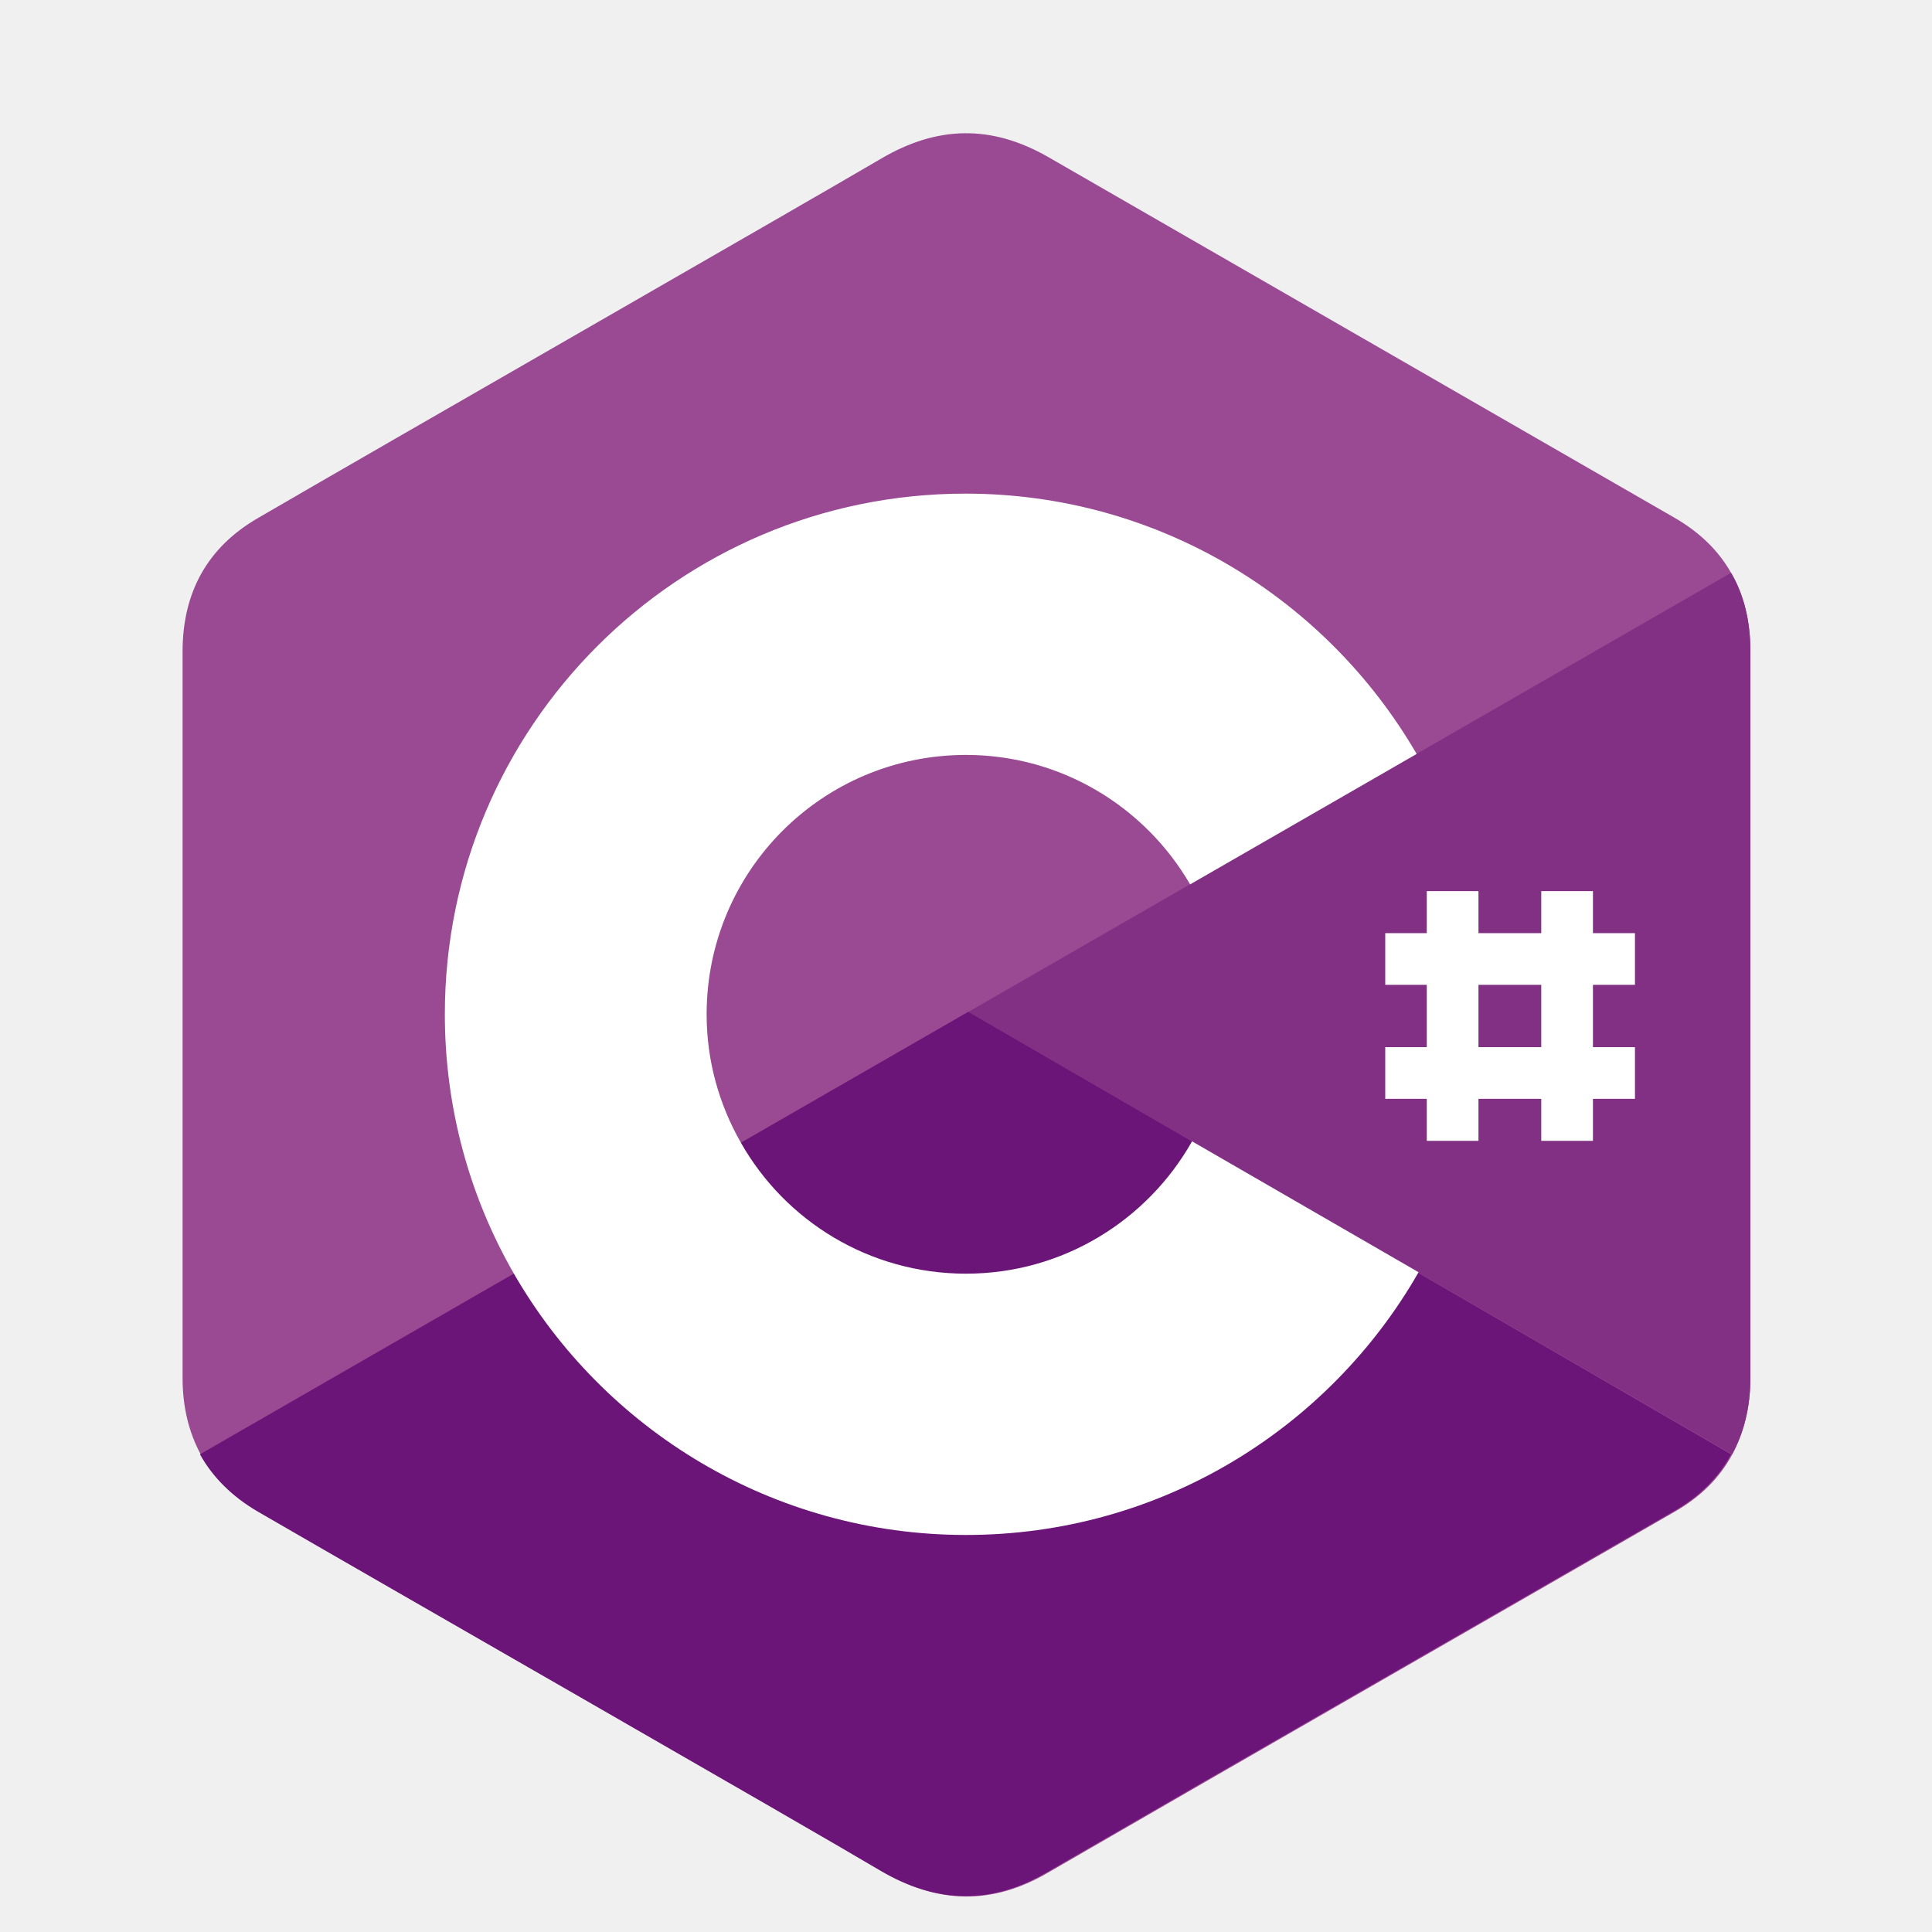
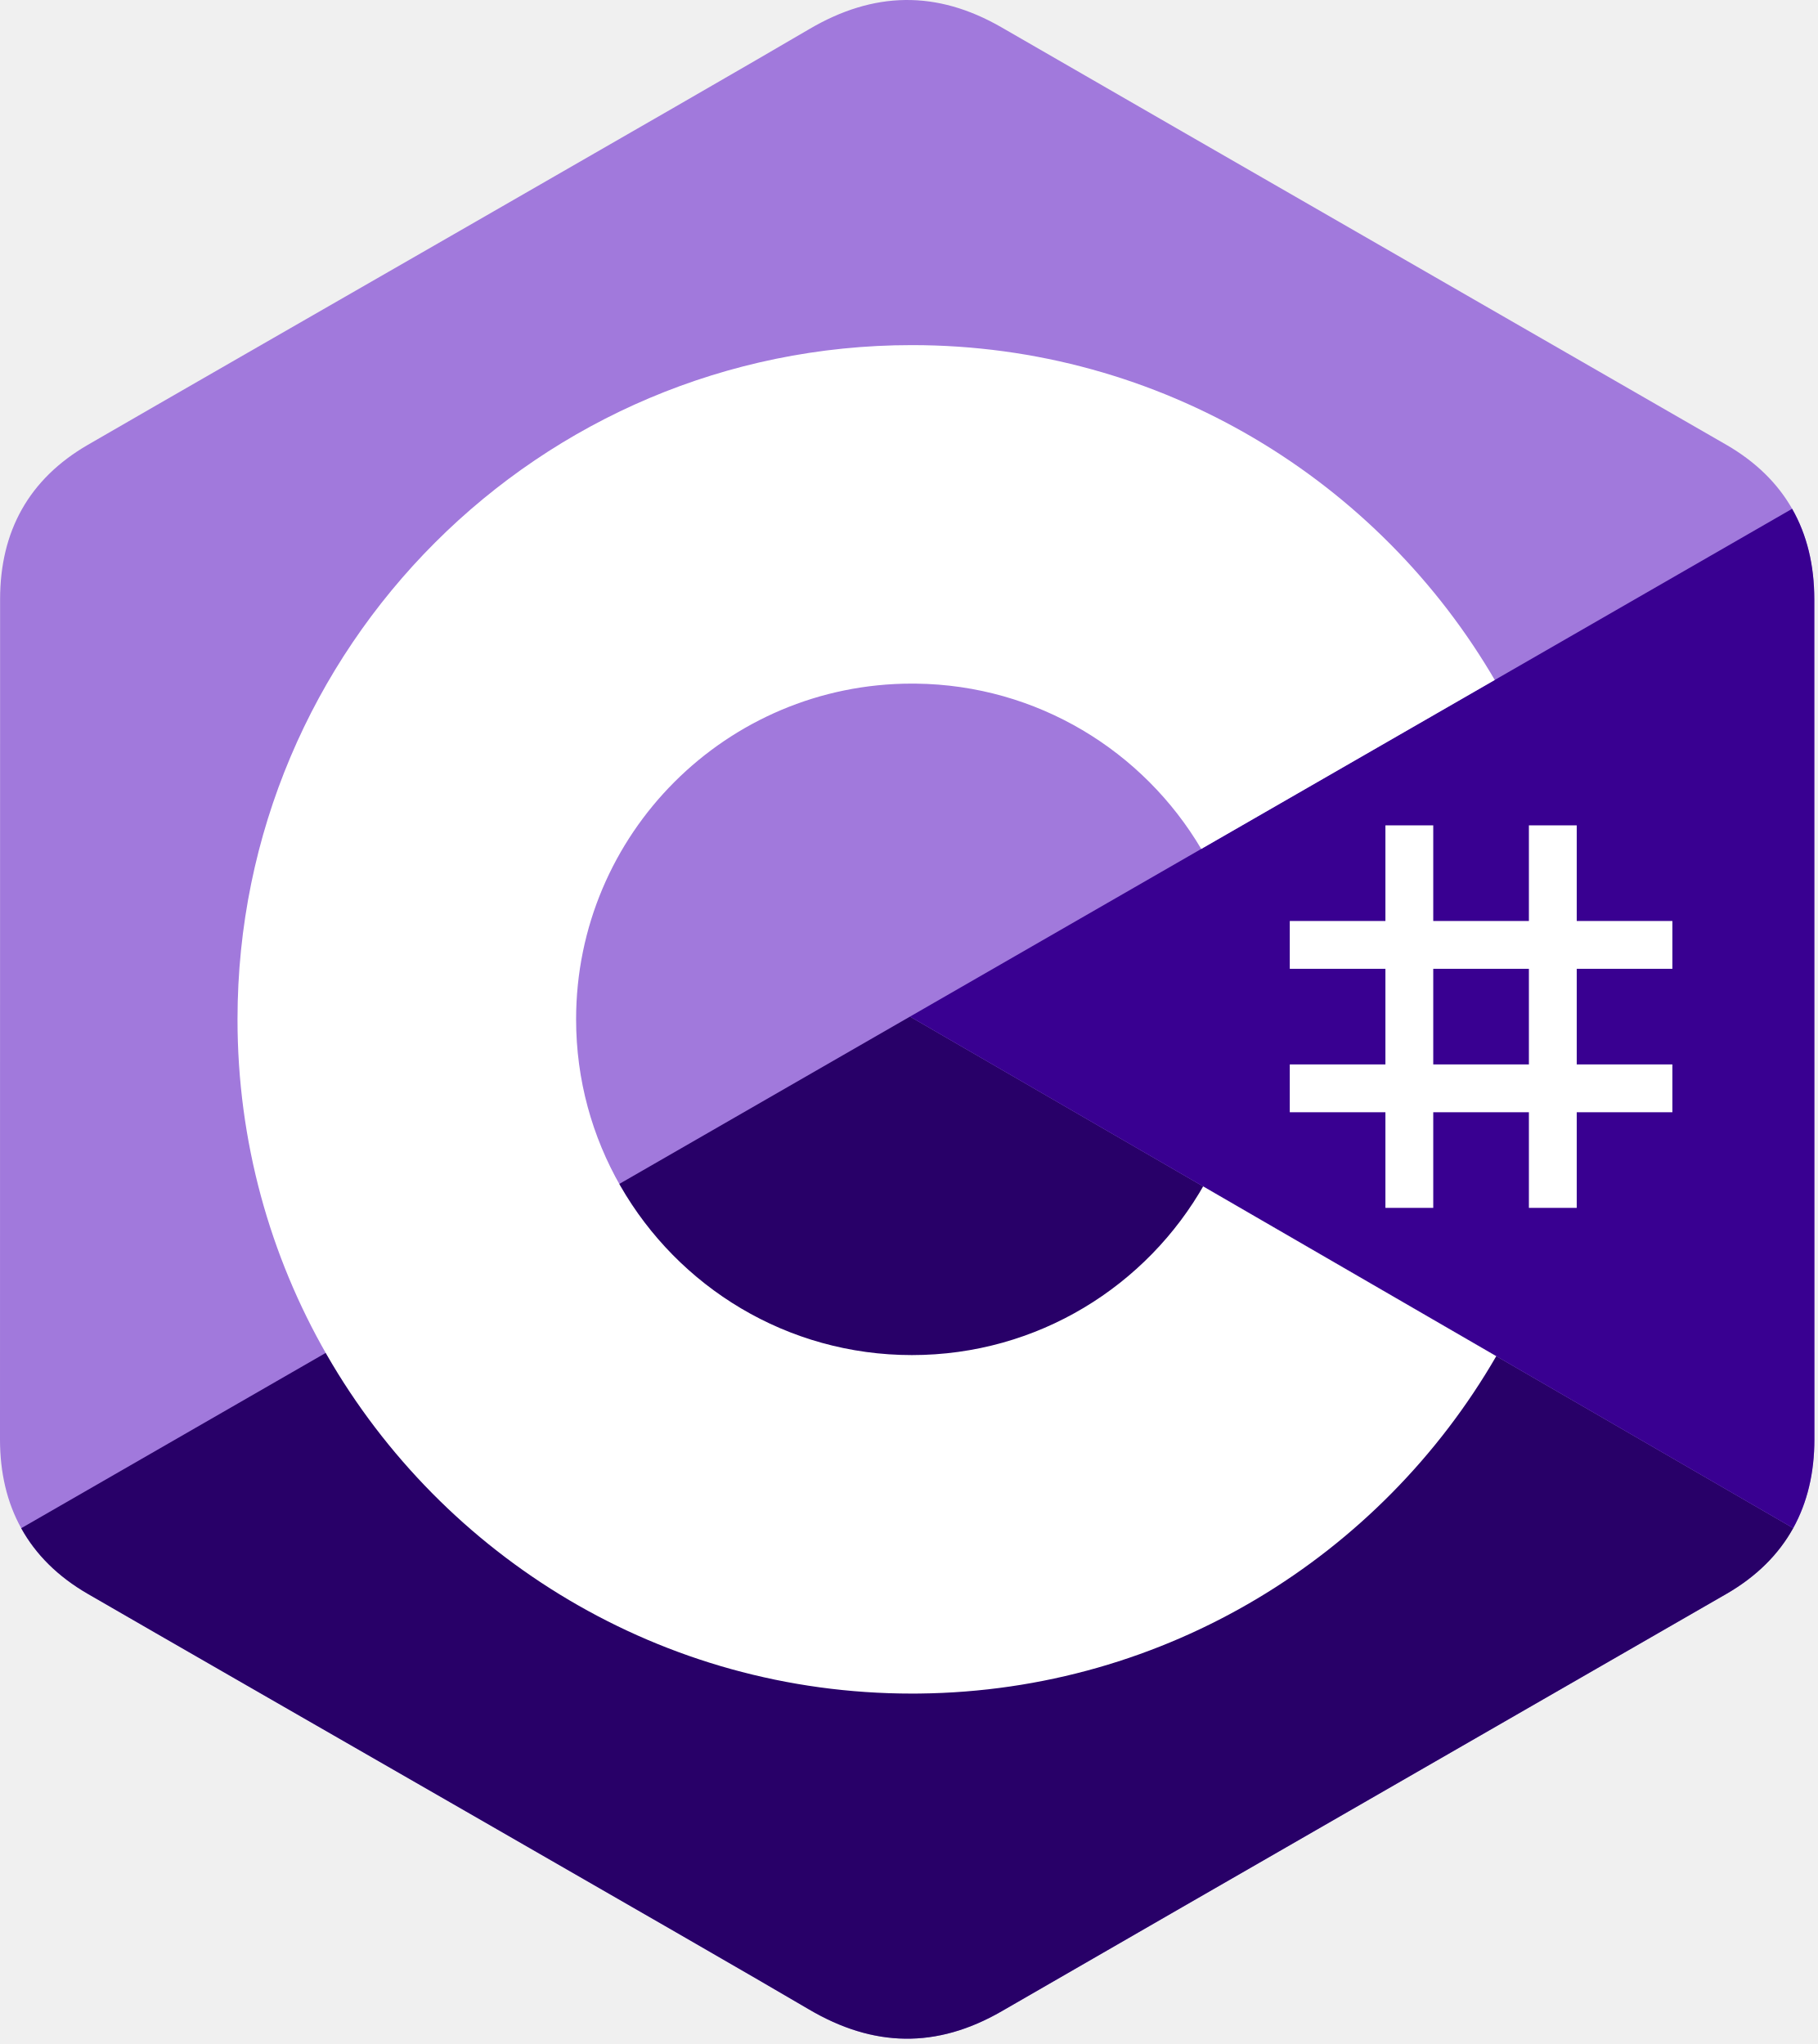
- <svg xmlns="http://www.w3.org/2000/svg" version="1.1" id="Layer_1" x="0px" y="0px" viewBox="50 40 400 400" style="enable-background:new 0 0 375 50;" xml:space="preserve">
-   <style type="text/css">
- 	.st0{fill:#9A4993;}
- 	.st1{fill:#6A1577;}
- 	.st2{fill:#813084;}
- 	.st3{fill:#FFFFFF;}
- </style>
-   <path id="XMLID_3_" class="st0" d="M412.4,174.8c0-6.1-1.3-11.6-4-16.2c-2.6-4.6-6.5-8.4-11.7-11.4c-43.2-24.9-86.5-49.8-129.7-74.7  c-11.7-6.7-22.9-6.5-34.5,0.3c-17.2,10.1-103.4,59.5-129,74.4c-10.6,6.1-15.7,15.5-15.7,27.7c0,50.1,0,100.3,0,150.4  c0,6,1.3,11.3,3.8,15.9c2.6,4.7,6.6,8.7,11.9,11.8c25.7,14.9,111.8,64.2,129,74.4c11.6,6.8,22.9,7.1,34.5,0.3  c43.2-25,86.5-49.8,129.7-74.7c5.4-3.1,9.3-7,11.9-11.8c2.5-4.6,3.8-9.9,3.8-15.9C412.4,325.2,412.4,224.9,412.4,174.8" />
-   <path id="XMLID_4_" class="st1" d="M250.5,249.5L91.4,341.1c2.6,4.7,6.6,8.7,11.9,11.8c25.7,14.9,111.8,64.2,129,74.4  c11.6,6.8,22.9,7.1,34.5,0.3c43.2-25,86.5-49.8,129.7-74.7c5.4-3.1,9.3-7,11.9-11.8L250.5,249.5" />
-   <path id="XMLID_5_" class="st1" d="M203.4,276.6c9.3,16.2,26.7,27.1,46.6,27.1c20.1,0,37.6-11,46.8-27.4l-46.3-26.8L203.4,276.6" />
-   <path id="XMLID_6_" class="st2" d="M412.4,174.8c0-6.1-1.3-11.6-4-16.2l-157.9,90.9l158.1,91.6c2.5-4.6,3.8-9.9,3.8-15.9  C412.4,325.2,412.4,224.9,412.4,174.8" />
-   <path id="XMLID_9_" class="st3" d="M296.8,276.3c-9.2,16.3-26.7,27.4-46.8,27.4c-20,0-37.4-10.9-46.6-27.1  c-4.5-7.9-7.1-16.9-7.1-26.6c0-29.7,24-53.7,53.7-53.7c19.8,0,37.1,10.8,46.4,26.8l46.9-27c-18.7-32.2-53.5-53.9-93.4-53.9  c-59.6,0-107.8,48.3-107.8,107.8c0,19.5,5.2,37.9,14.3,53.7C175,336,210,357.8,250,357.8c40.1,0,75.1-21.9,93.7-54.4L296.8,276.3" />
-   <g id="XMLID_32_">
-     <rect id="XMLID_2_" x="345.4" y="224.5" class="st3" width="10.7" height="51.7" />
-     <rect id="XMLID_30_" x="369.1" y="224.5" class="st3" width="10.7" height="51.7" />
-     <rect id="XMLID_31_" x="336.8" y="233.2" class="st3" width="51.7" height="10.7" />
-     <rect id="XMLID_23_" x="336.8" y="256.8" class="st3" width="51.7" height="10.7" />
+ <svg xmlns="http://www.w3.org/2000/svg" width="256px" height="288px" viewBox="0 0 256 288" version="1.1" preserveAspectRatio="xMidYMid">
+   <g>
+     <path d="M255.569,84.452 C255.567,79.622 254.534,75.354 252.445,71.691 C250.393,68.089 247.32,65.07 243.198,62.683 C209.173,43.064 175.115,23.505 141.101,3.866 C131.931,-1.428 123.04,-1.235 113.938,4.135 C100.395,12.122 32.59,50.969 12.385,62.672 C4.064,67.489 0.015,74.861 0.013,84.443 C0,123.898 0.013,163.352 0,202.808 C0,207.532 0.991,211.717 2.988,215.325 C5.041,219.036 8.157,222.138 12.374,224.579 C32.58,236.282 100.394,275.126 113.934,283.115 C123.04,288.488 131.931,288.68 141.104,283.384 C175.119,263.744 209.179,244.186 243.209,224.567 C247.426,222.127 250.542,219.023 252.595,215.315 C254.589,211.707 255.582,207.522 255.582,202.797 C255.582,202.797 255.582,123.908 255.569,84.452" fill="#A179DC" fill-rule="nonzero" />
+     <path d="M128.182,143.241 L2.988,215.325 C5.041,219.036 8.157,222.138 12.374,224.579 C32.58,236.282 100.394,275.126 113.934,283.115 C123.04,288.488 131.931,288.68 141.104,283.384 C175.119,263.744 209.179,244.186 243.209,224.567 C247.426,222.127 250.542,219.023 252.595,215.315 L128.182,143.241" fill="#280068" fill-rule="nonzero" />
+     <path d="M255.569,84.452 C255.567,79.622 254.534,75.354 252.445,71.691 L128.182,143.241 L252.595,215.315 C254.589,211.707 255.58,207.522 255.582,202.797 C255.582,202.797 255.582,123.908 255.569,84.452" fill="#390091" fill-rule="nonzero" />
+     <path d="M201.892,116.294 L201.892,129.768 L215.366,129.768 L215.366,116.294 L222.103,116.294 L222.103,129.768 L235.577,129.768 L235.577,136.505 L222.103,136.505 L222.103,149.978 L235.577,149.978 L235.577,156.715 L222.103,156.715 L222.103,170.189 L215.366,170.189 L215.366,156.715 L201.892,156.715 L201.892,170.189 L195.155,170.189 L195.155,156.715 L181.682,156.715 L181.682,149.978 L195.155,149.978 L195.155,136.505 L181.682,136.505 L181.682,129.768 L195.155,129.768 L195.155,116.294 L201.892,116.294 Z M215.366,136.505 L201.892,136.505 L201.892,149.978 L215.366,149.978 L215.366,136.505 Z" fill="#FFFFFF" />
+     <path d="M128.457,48.626 C163.601,48.626 194.284,67.712 210.719,96.082 L210.558,95.809 L169.21,119.617 C161.063,105.824 146.128,96.515 128.996,96.323 L128.457,96.32 C102.331,96.32 81.151,117.5 81.151,143.625 C81.151,152.169 83.428,160.178 87.39,167.095 C95.544,181.33 110.873,190.931 128.457,190.931 C146.15,190.931 161.566,181.208 169.678,166.821 L169.481,167.166 L210.768,191.084 C194.513,219.213 164.25,238.241 129.515,238.62 L128.457,238.626 C93.202,238.626 62.432,219.422 46.038,190.902 C38.035,176.979 33.456,160.838 33.456,143.625 C33.456,91.159 75.988,48.626 128.457,48.626 Z" fill="#FFFFFF" fill-rule="nonzero" />
  </g>
</svg>
